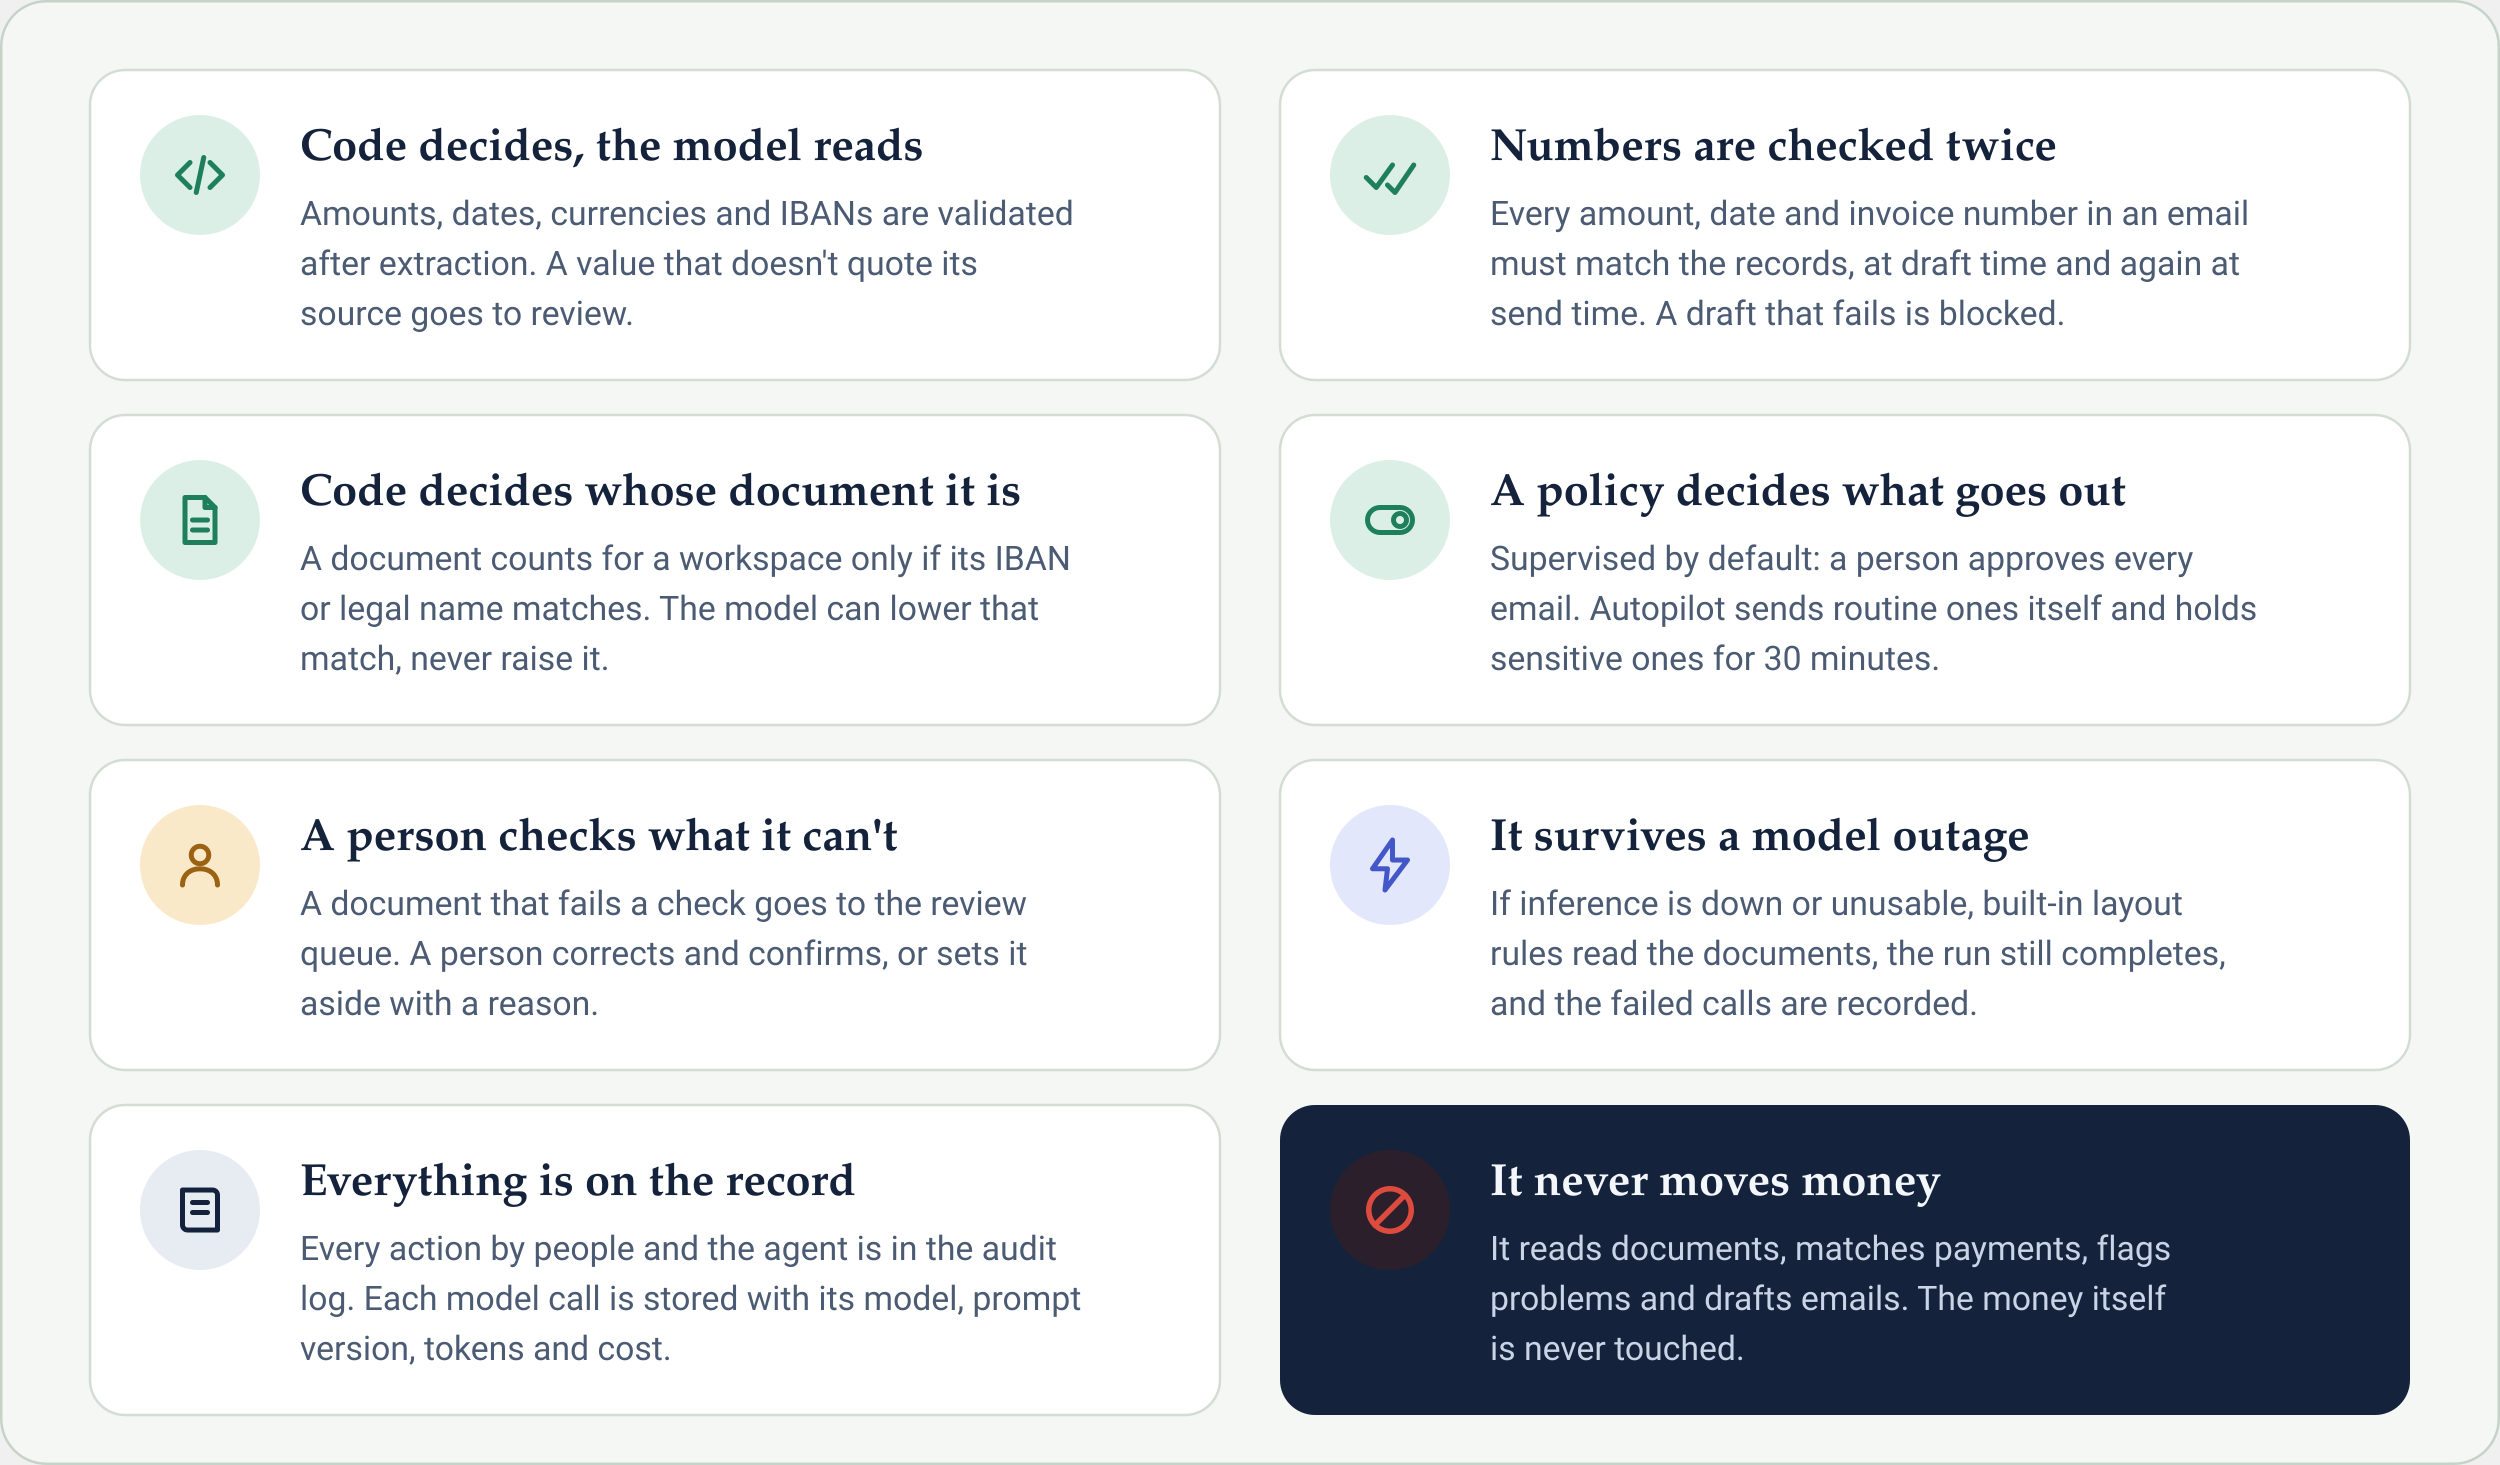
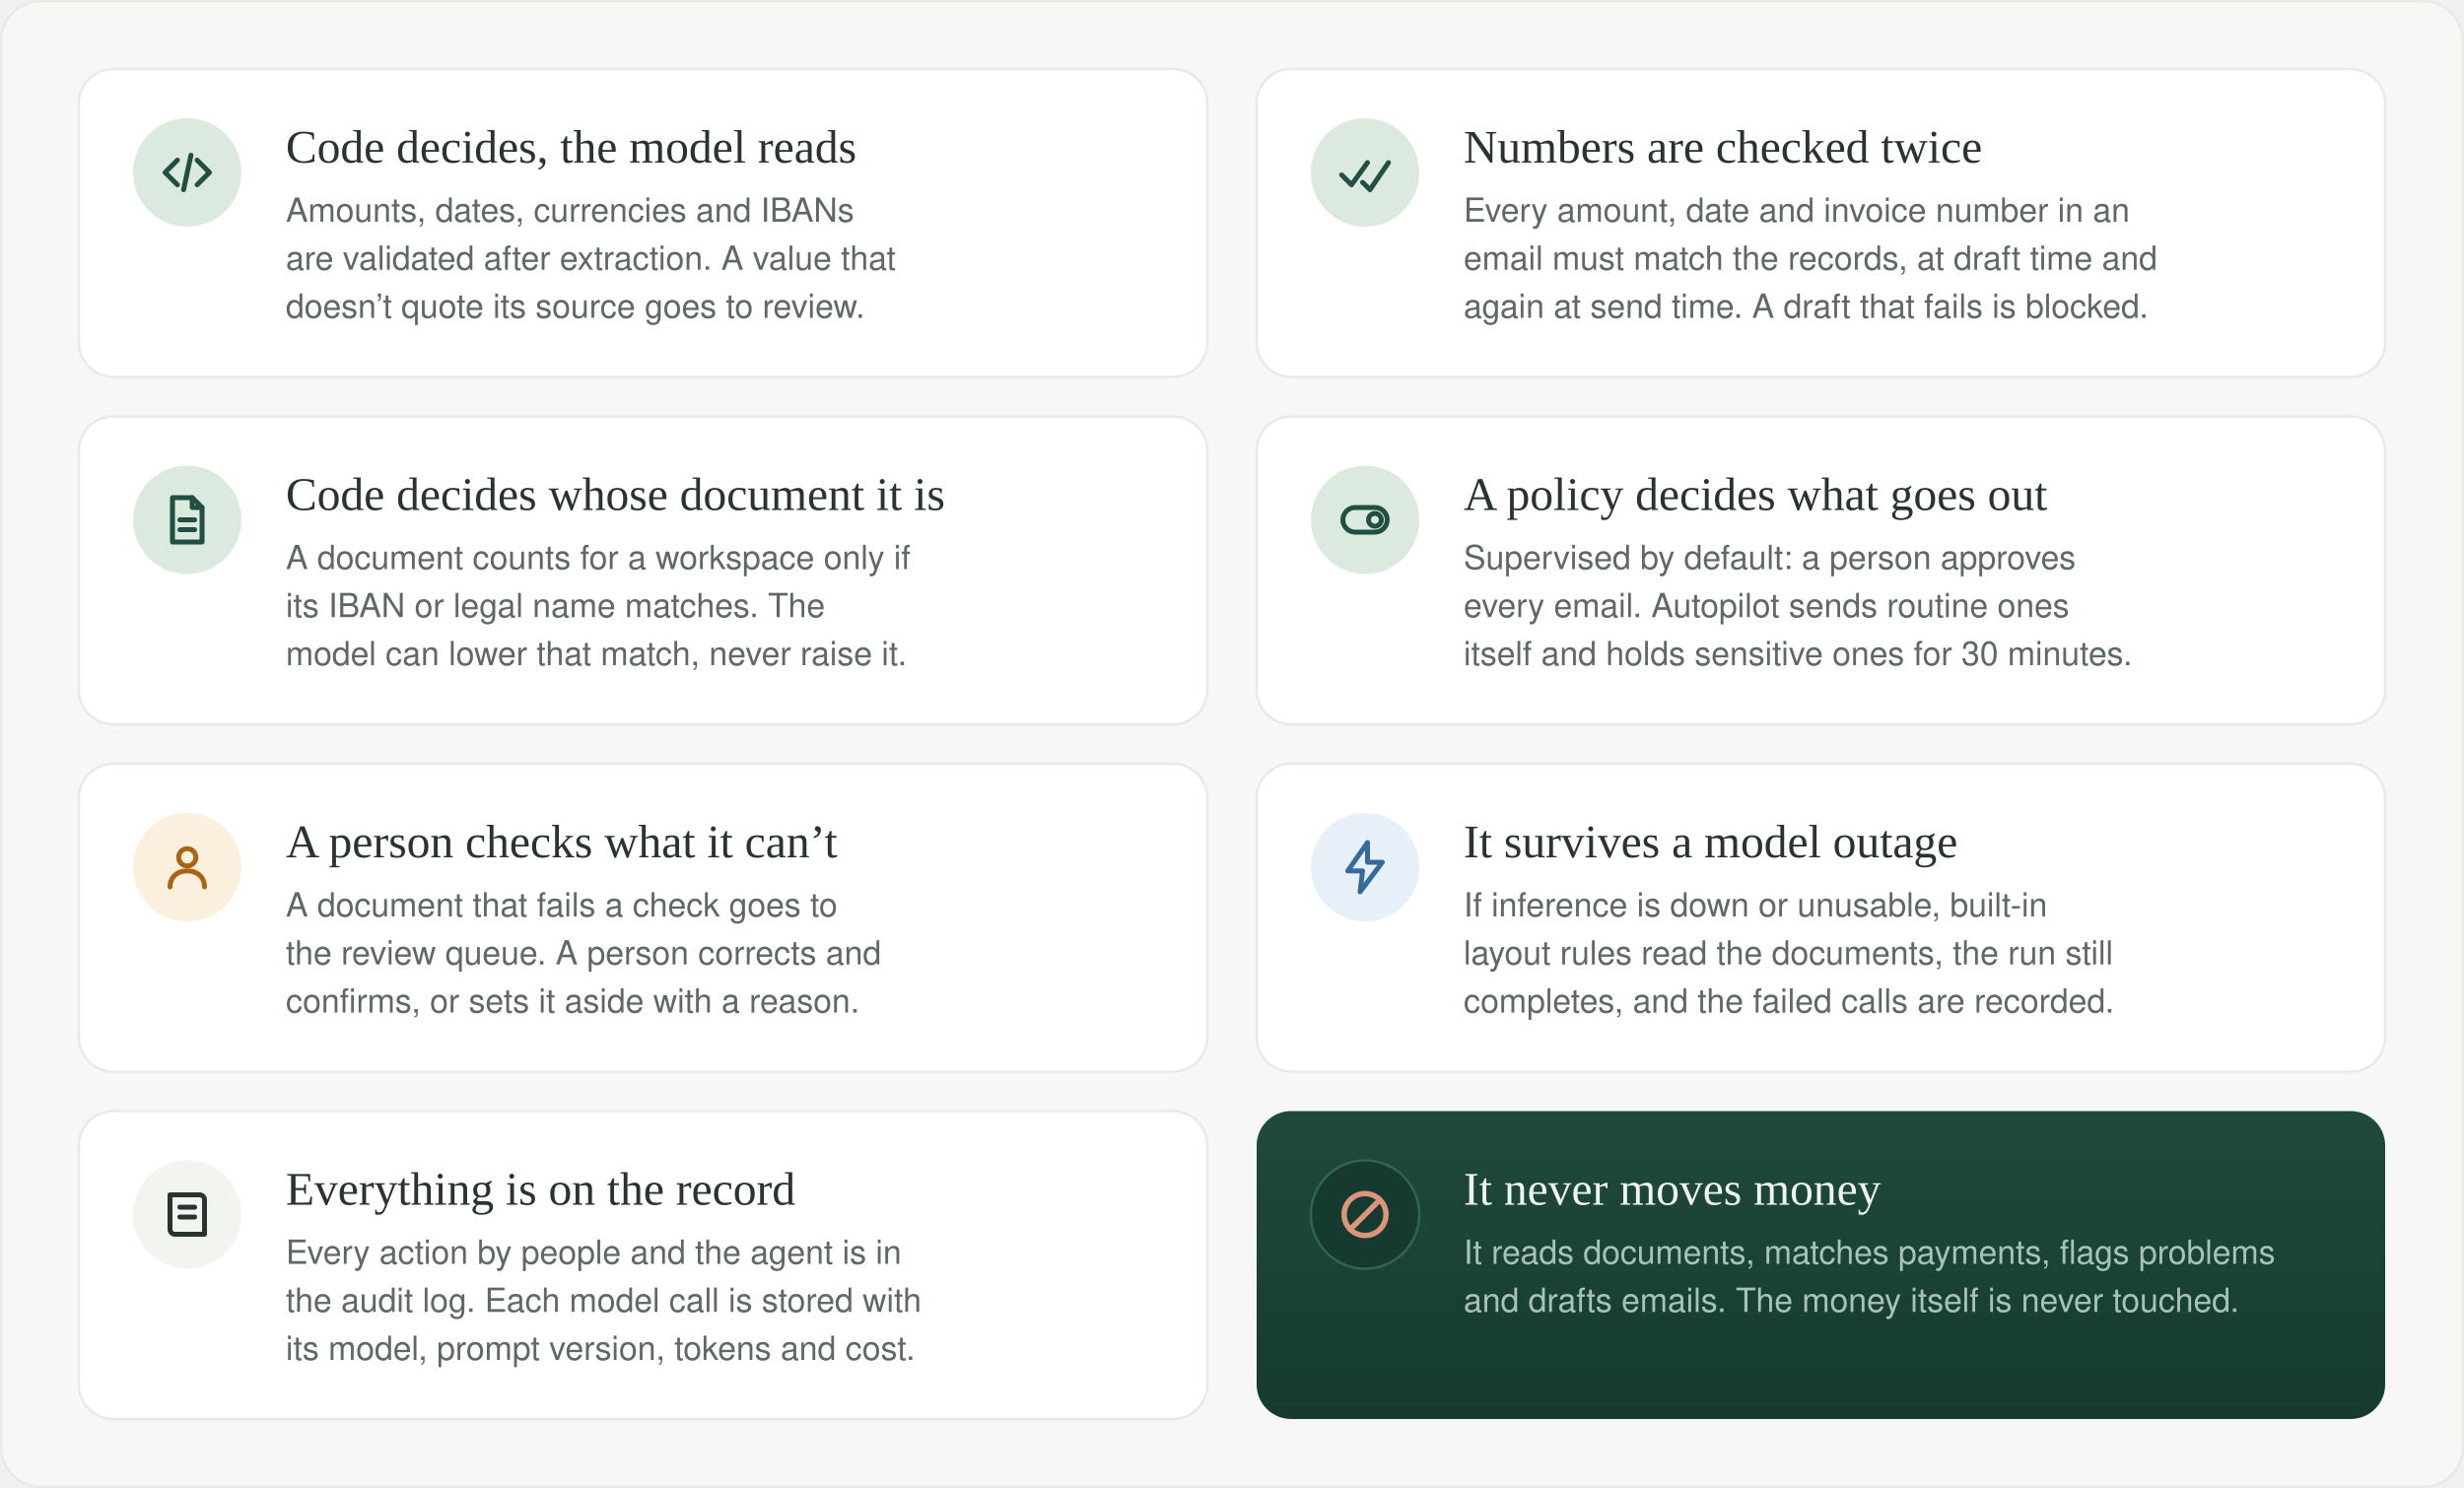
- <svg xmlns="http://www.w3.org/2000/svg" viewBox="0 0 1000 586" width="1000" height="586" role="img" aria-labelledby="t d">
-   <style>.serif{font-family:Georgia,'Iowan Old Style','Palatino Linotype',Palatino,'Times New Roman',serif}.sans{font-family:ui-sans-serif,system-ui,-apple-system,'Segoe UI',Roboto,'Helvetica Neue',Arial,sans-serif}.mono{font-family:ui-monospace,SFMono-Regular,Menlo,Consolas,'Liberation Mono',monospace}</style>
+ <svg xmlns="http://www.w3.org/2000/svg" viewBox="0 0 1000 604" width="1000" height="604" role="img" aria-labelledby="title" aria-describedby="desc">
+   <style>
+ .serif{font-family:'DM Serif Display',Georgia,'Times New Roman',serif;font-weight:400}
+ .sans{font-family:Manrope,'Segoe UI',Helvetica,Arial,sans-serif}
+ .mono{font-family:ui-monospace,SFMono-Regular,Menlo,Consolas,'Liberation Mono',monospace}
+ </style>
  <defs>
-     <marker id="ah" viewBox="0 0 10 10" refX="8" refY="5" markerWidth="7" markerHeight="7" orient="auto">
-       <path d="M1.5 1.5 L8.5 5 L1.5 8.5" fill="none" stroke="#5B6B84" stroke-width="1.8" stroke-linecap="round" stroke-linejoin="round" />
+     <marker id="arrow" viewBox="0 0 10 10" refX="8" refY="5" markerWidth="6" markerHeight="6" orient="auto">
+       <path d="M1.5 1.5 8.5 5 1.5 8.5" fill="none" stroke="#5F6963" stroke-width="1.8" stroke-linecap="round" stroke-linejoin="round" />
    </marker>
+     <linearGradient id="panel" x1="0" y1="0" x2="0" y2="1">
+       <stop offset="0" stop-color="#1F4A3C" />
+       <stop offset="1" stop-color="#163A2F" />
+     </linearGradient>
  </defs>
-   <rect x="0.5" y="0.5" width="999" height="585" rx="18" fill="#F5F7F4" stroke="#C6D3C8" stroke-width="1" />
-   <rect x="36" y="28" width="452" height="124" rx="14" fill="#FFFFFF" stroke="#D3DDD4" stroke-width="1" />
-   <circle cx="80" cy="70" r="24" fill="#DCEFE6" />
-   <g transform="translate(68,58) scale(1.0)" fill="none" stroke="#1E7F5C" stroke-width="2" stroke-linecap="round" stroke-linejoin="round">
+   <rect x="0.5" y="0.5" width="999" height="603" rx="16" fill="#F7F8F5" stroke="#E7EAE5" />
+   <rect x="32" y="28" width="458" height="125" rx="14" fill="#FFFFFF" stroke="#E7EAE5" />
+   <circle cx="76" cy="70.0" r="22" fill="#DCE9DF" />
+   <g transform="translate(64 58) scale(1)" fill="none" stroke="#214F41" stroke-width="2" stroke-linecap="round" stroke-linejoin="round">
    <polyline points="8,7 3,12 8,17" />
    <polyline points="16,7 21,12 16,17" />
    <line x1="13.5" y1="5" x2="10.5" y2="19" />
  </g>
-   <text x="120" y="64" class="serif" font-size="18" font-weight="700" fill="#14233B" text-anchor="start">Code decides, the model reads</text>
-   <text x="120" y="90" class="sans" font-size="13.5" font-weight="400" fill="#4B5B73" text-anchor="start">Amounts, dates, currencies and IBANs are validated</text>
-   <text x="120" y="110" class="sans" font-size="13.5" font-weight="400" fill="#4B5B73" text-anchor="start">after extraction. A value that doesn't quote its</text>
-   <text x="120" y="130" class="sans" font-size="13.5" font-weight="400" fill="#4B5B73" text-anchor="start">source goes to review.</text>
-   <rect x="512" y="28" width="452" height="124" rx="14" fill="#FFFFFF" stroke="#D3DDD4" stroke-width="1" />
-   <circle cx="556" cy="70" r="24" fill="#DCEFE6" />
-   <g transform="translate(544,58) scale(1.0)" fill="none" stroke="#1E7F5C" stroke-width="2" stroke-linecap="round" stroke-linejoin="round">
+   <text x="116" y="66" class="serif" font-size="19" fill="#29332F">Code decides, the model reads</text>
+   <text x="116" y="90" class="sans" font-size="13.5" fill="#5F6963">Amounts, dates, currencies and IBANs</text>
+   <text x="116" y="109.5" class="sans" font-size="13.5" fill="#5F6963">are validated after extraction. A value that</text>
+   <text x="116" y="129" class="sans" font-size="13.5" fill="#5F6963">doesn’t quote its source goes to review.</text>
+   <rect x="510" y="28" width="458" height="125" rx="14" fill="#FFFFFF" stroke="#E7EAE5" />
+   <circle cx="554" cy="70.0" r="22" fill="#DCE9DF" />
+   <g transform="translate(542 58) scale(1)" fill="none" stroke="#214F41" stroke-width="2" stroke-linecap="round" stroke-linejoin="round">
    <polyline points="2.5,13 6.5,17 13,8" />
    <polyline points="11,16 14,19 21.5,8" />
  </g>
-   <text x="596" y="64" class="serif" font-size="18" font-weight="700" fill="#14233B" text-anchor="start">Numbers are checked twice</text>
-   <text x="596" y="90" class="sans" font-size="13.5" font-weight="400" fill="#4B5B73" text-anchor="start">Every amount, date and invoice number in an email</text>
-   <text x="596" y="110" class="sans" font-size="13.5" font-weight="400" fill="#4B5B73" text-anchor="start">must match the records, at draft time and again at</text>
-   <text x="596" y="130" class="sans" font-size="13.5" font-weight="400" fill="#4B5B73" text-anchor="start">send time. A draft that fails is blocked.</text>
-   <rect x="36" y="166" width="452" height="124" rx="14" fill="#FFFFFF" stroke="#D3DDD4" stroke-width="1" />
-   <circle cx="80" cy="208" r="24" fill="#DCEFE6" />
-   <g transform="translate(68,196) scale(1.0)" fill="none" stroke="#1E7F5C" stroke-width="2" stroke-linecap="round" stroke-linejoin="round">
+   <text x="594" y="66" class="serif" font-size="19" fill="#29332F">Numbers are checked twice</text>
+   <text x="594" y="90" class="sans" font-size="13.5" fill="#5F6963">Every amount, date and invoice number in an</text>
+   <text x="594" y="109.5" class="sans" font-size="13.5" fill="#5F6963">email must match the records, at draft time and</text>
+   <text x="594" y="129" class="sans" font-size="13.5" fill="#5F6963">again at send time. A draft that fails is blocked.</text>
+   <rect x="32" y="169" width="458" height="125" rx="14" fill="#FFFFFF" stroke="#E7EAE5" />
+   <circle cx="76" cy="211.0" r="22" fill="#DCE9DF" />
+   <g transform="translate(64 199) scale(1)" fill="none" stroke="#214F41" stroke-width="2" stroke-linecap="round" stroke-linejoin="round">
    <path d="M6 3h8l4 4v14H6z" />
    <polyline points="14,3 14,7 18,7" />
    <line x1="9" y1="12" x2="15" y2="12" />
    <line x1="9" y1="16" x2="15" y2="16" />
  </g>
-   <text x="120" y="202" class="serif" font-size="18" font-weight="700" fill="#14233B" text-anchor="start">Code decides whose document it is</text>
-   <text x="120" y="228" class="sans" font-size="13.5" font-weight="400" fill="#4B5B73" text-anchor="start">A document counts for a workspace only if its IBAN</text>
-   <text x="120" y="248" class="sans" font-size="13.5" font-weight="400" fill="#4B5B73" text-anchor="start">or legal name matches. The model can lower that</text>
-   <text x="120" y="268" class="sans" font-size="13.5" font-weight="400" fill="#4B5B73" text-anchor="start">match, never raise it.</text>
-   <rect x="512" y="166" width="452" height="124" rx="14" fill="#FFFFFF" stroke="#D3DDD4" stroke-width="1" />
-   <circle cx="556" cy="208" r="24" fill="#DCEFE6" />
-   <g transform="translate(544,196) scale(1.0)" fill="none" stroke="#1E7F5C" stroke-width="2" stroke-linecap="round" stroke-linejoin="round">
+   <text x="116" y="207" class="serif" font-size="19" fill="#29332F">Code decides whose document it is</text>
+   <text x="116" y="231" class="sans" font-size="13.5" fill="#5F6963">A document counts for a workspace only if</text>
+   <text x="116" y="250.5" class="sans" font-size="13.5" fill="#5F6963">its IBAN or legal name matches. The</text>
+   <text x="116" y="270" class="sans" font-size="13.5" fill="#5F6963">model can lower that match, never raise it.</text>
+   <rect x="510" y="169" width="458" height="125" rx="14" fill="#FFFFFF" stroke="#E7EAE5" />
+   <circle cx="554" cy="211.0" r="22" fill="#DCE9DF" />
+   <g transform="translate(542 199) scale(1)" fill="none" stroke="#214F41" stroke-width="2" stroke-linecap="round" stroke-linejoin="round">
    <rect x="3" y="7" width="18" height="10" rx="5" />
    <circle cx="16" cy="12" r="2.6" />
  </g>
-   <text x="596" y="202" class="serif" font-size="18" font-weight="700" fill="#14233B" text-anchor="start">A policy decides what goes out</text>
-   <text x="596" y="228" class="sans" font-size="13.5" font-weight="400" fill="#4B5B73" text-anchor="start">Supervised by default: a person approves every</text>
-   <text x="596" y="248" class="sans" font-size="13.5" font-weight="400" fill="#4B5B73" text-anchor="start">email. Autopilot sends routine ones itself and holds</text>
-   <text x="596" y="268" class="sans" font-size="13.5" font-weight="400" fill="#4B5B73" text-anchor="start">sensitive ones for 30 minutes.</text>
-   <rect x="36" y="304" width="452" height="124" rx="14" fill="#FFFFFF" stroke="#D3DDD4" stroke-width="1" />
-   <circle cx="80" cy="346" r="24" fill="#FAE9C9" />
-   <g transform="translate(68,334) scale(1.0)" fill="none" stroke="#9A6212" stroke-width="2" stroke-linecap="round" stroke-linejoin="round">
+   <text x="594" y="207" class="serif" font-size="19" fill="#29332F">A policy decides what goes out</text>
+   <text x="594" y="231" class="sans" font-size="13.5" fill="#5F6963">Supervised by default: a person approves</text>
+   <text x="594" y="250.5" class="sans" font-size="13.5" fill="#5F6963">every email. Autopilot sends routine ones</text>
+   <text x="594" y="270" class="sans" font-size="13.5" fill="#5F6963">itself and holds sensitive ones for 30 minutes.</text>
+   <rect x="32" y="310" width="458" height="125" rx="14" fill="#FFFFFF" stroke="#E7EAE5" />
+   <circle cx="76" cy="352.0" r="22" fill="#FBF0DE" />
+   <g transform="translate(64 340) scale(1)" fill="none" stroke="#A86412" stroke-width="2" stroke-linecap="round" stroke-linejoin="round">
    <circle cx="12" cy="8" r="3.5" />
    <path d="M5 20c0-4 3-6.5 7-6.5s7 2.5 7 6.5" />
  </g>
-   <text x="120" y="340" class="serif" font-size="18" font-weight="700" fill="#14233B" text-anchor="start">A person checks what it can't</text>
-   <text x="120" y="366" class="sans" font-size="13.5" font-weight="400" fill="#4B5B73" text-anchor="start">A document that fails a check goes to the review</text>
-   <text x="120" y="386" class="sans" font-size="13.5" font-weight="400" fill="#4B5B73" text-anchor="start">queue. A person corrects and confirms, or sets it</text>
-   <text x="120" y="406" class="sans" font-size="13.5" font-weight="400" fill="#4B5B73" text-anchor="start">aside with a reason.</text>
-   <rect x="512" y="304" width="452" height="124" rx="14" fill="#FFFFFF" stroke="#D3DDD4" stroke-width="1" />
-   <circle cx="556" cy="346" r="24" fill="#E3E7FB" />
-   <g transform="translate(544,334) scale(1.0)" fill="none" stroke="#4457C8" stroke-width="2" stroke-linecap="round" stroke-linejoin="round">
+   <text x="116" y="348" class="serif" font-size="19" fill="#29332F">A person checks what it can’t</text>
+   <text x="116" y="372" class="sans" font-size="13.5" fill="#5F6963">A document that fails a check goes to</text>
+   <text x="116" y="391.5" class="sans" font-size="13.5" fill="#5F6963">the review queue. A person corrects and</text>
+   <text x="116" y="411" class="sans" font-size="13.5" fill="#5F6963">confirms, or sets it aside with a reason.</text>
+   <rect x="510" y="310" width="458" height="125" rx="14" fill="#FFFFFF" stroke="#E7EAE5" />
+   <circle cx="554" cy="352.0" r="22" fill="#E7EFF8" />
+   <g transform="translate(542 340) scale(1)" fill="none" stroke="#356A9A" stroke-width="2" stroke-linecap="round" stroke-linejoin="round">
    <polygon points="13,2 5,13.5 11,13.5 10,22 19,10 13,10" />
  </g>
-   <text x="596" y="340" class="serif" font-size="18" font-weight="700" fill="#14233B" text-anchor="start">It survives a model outage</text>
-   <text x="596" y="366" class="sans" font-size="13.5" font-weight="400" fill="#4B5B73" text-anchor="start">If inference is down or unusable, built-in layout</text>
-   <text x="596" y="386" class="sans" font-size="13.5" font-weight="400" fill="#4B5B73" text-anchor="start">rules read the documents, the run still completes,</text>
-   <text x="596" y="406" class="sans" font-size="13.5" font-weight="400" fill="#4B5B73" text-anchor="start">and the failed calls are recorded.</text>
-   <rect x="36" y="442" width="452" height="124" rx="14" fill="#FFFFFF" stroke="#D3DDD4" stroke-width="1" />
-   <circle cx="80" cy="484" r="24" fill="#E7ECF2" />
-   <g transform="translate(68,472) scale(1.0)" fill="none" stroke="#14233B" stroke-width="2" stroke-linecap="round" stroke-linejoin="round">
+   <text x="594" y="348" class="serif" font-size="19" fill="#29332F">It survives a model outage</text>
+   <text x="594" y="372" class="sans" font-size="13.5" fill="#5F6963">If inference is down or unusable, built-in</text>
+   <text x="594" y="391.5" class="sans" font-size="13.5" fill="#5F6963">layout rules read the documents, the run still</text>
+   <text x="594" y="411" class="sans" font-size="13.5" fill="#5F6963">completes, and the failed calls are recorded.</text>
+   <rect x="32" y="451" width="458" height="125" rx="14" fill="#FFFFFF" stroke="#E7EAE5" />
+   <circle cx="76" cy="493.0" r="22" fill="#F2F4F0" />
+   <g transform="translate(64 481) scale(1)" fill="none" stroke="#29332F" stroke-width="2" stroke-linecap="round" stroke-linejoin="round">
    <path d="M5 4h12a2 2 0 0 1 2 2v14H7a2 2 0 0 1-2-2z" />
    <line x1="9" y1="9" x2="15" y2="9" />
    <line x1="9" y1="13" x2="15" y2="13" />
  </g>
-   <text x="120" y="478" class="serif" font-size="18" font-weight="700" fill="#14233B" text-anchor="start">Everything is on the record</text>
-   <text x="120" y="504" class="sans" font-size="13.5" font-weight="400" fill="#4B5B73" text-anchor="start">Every action by people and the agent is in the audit</text>
-   <text x="120" y="524" class="sans" font-size="13.5" font-weight="400" fill="#4B5B73" text-anchor="start">log. Each model call is stored with its model, prompt</text>
-   <text x="120" y="544" class="sans" font-size="13.5" font-weight="400" fill="#4B5B73" text-anchor="start">version, tokens and cost.</text>
-   <rect x="512" y="442" width="452" height="124" rx="14" fill="#14233B" stroke="#14233B" stroke-width="0" />
-   <circle cx="556" cy="484" r="24" fill="#2A1F2B" />
-   <g transform="translate(544,472) scale(1.0)" fill="none" stroke="#DD4B3F" stroke-width="2.2" stroke-linecap="round" stroke-linejoin="round">
+   <text x="116" y="489" class="serif" font-size="19" fill="#29332F">Everything is on the record</text>
+   <text x="116" y="513" class="sans" font-size="13.5" fill="#5F6963">Every action by people and the agent is in</text>
+   <text x="116" y="532.5" class="sans" font-size="13.5" fill="#5F6963">the audit log. Each model call is stored with</text>
+   <text x="116" y="552" class="sans" font-size="13.5" fill="#5F6963">its model, prompt version, tokens and cost.</text>
+   <rect x="510" y="451" width="458" height="125" rx="14" fill="url(#panel)" />
+   <circle cx="554" cy="493.0" r="22" fill="#163A2F" stroke="#336352" />
+   <g transform="translate(542 481) scale(1)" fill="none" stroke="#DC957A" stroke-width="2.2" stroke-linecap="round" stroke-linejoin="round">
    <circle cx="12" cy="12" r="8.5" />
    <line x1="6" y1="18" x2="18" y2="6" />
  </g>
-   <text x="596" y="478" class="serif" font-size="18" font-weight="700" fill="#F3F6FA" text-anchor="start">It never moves money</text>
-   <text x="596" y="504" class="sans" font-size="13.5" font-weight="400" fill="#C9D4E6" text-anchor="start">It reads documents, matches payments, flags</text>
-   <text x="596" y="524" class="sans" font-size="13.5" font-weight="400" fill="#C9D4E6" text-anchor="start">problems and drafts emails. The money itself</text>
-   <text x="596" y="544" class="sans" font-size="13.5" font-weight="400" fill="#C9D4E6" text-anchor="start">is never touched.</text>
+   <text x="594" y="489" class="serif" font-size="19" fill="#EEF4F0">It never moves money</text>
+   <text x="594" y="513" class="sans" font-size="13.5" fill="#A9C2B6">It reads documents, matches payments, flags problems</text>
+   <text x="594" y="532.5" class="sans" font-size="13.5" fill="#A9C2B6">and drafts emails. The money itself is never touched.</text>
</svg>
